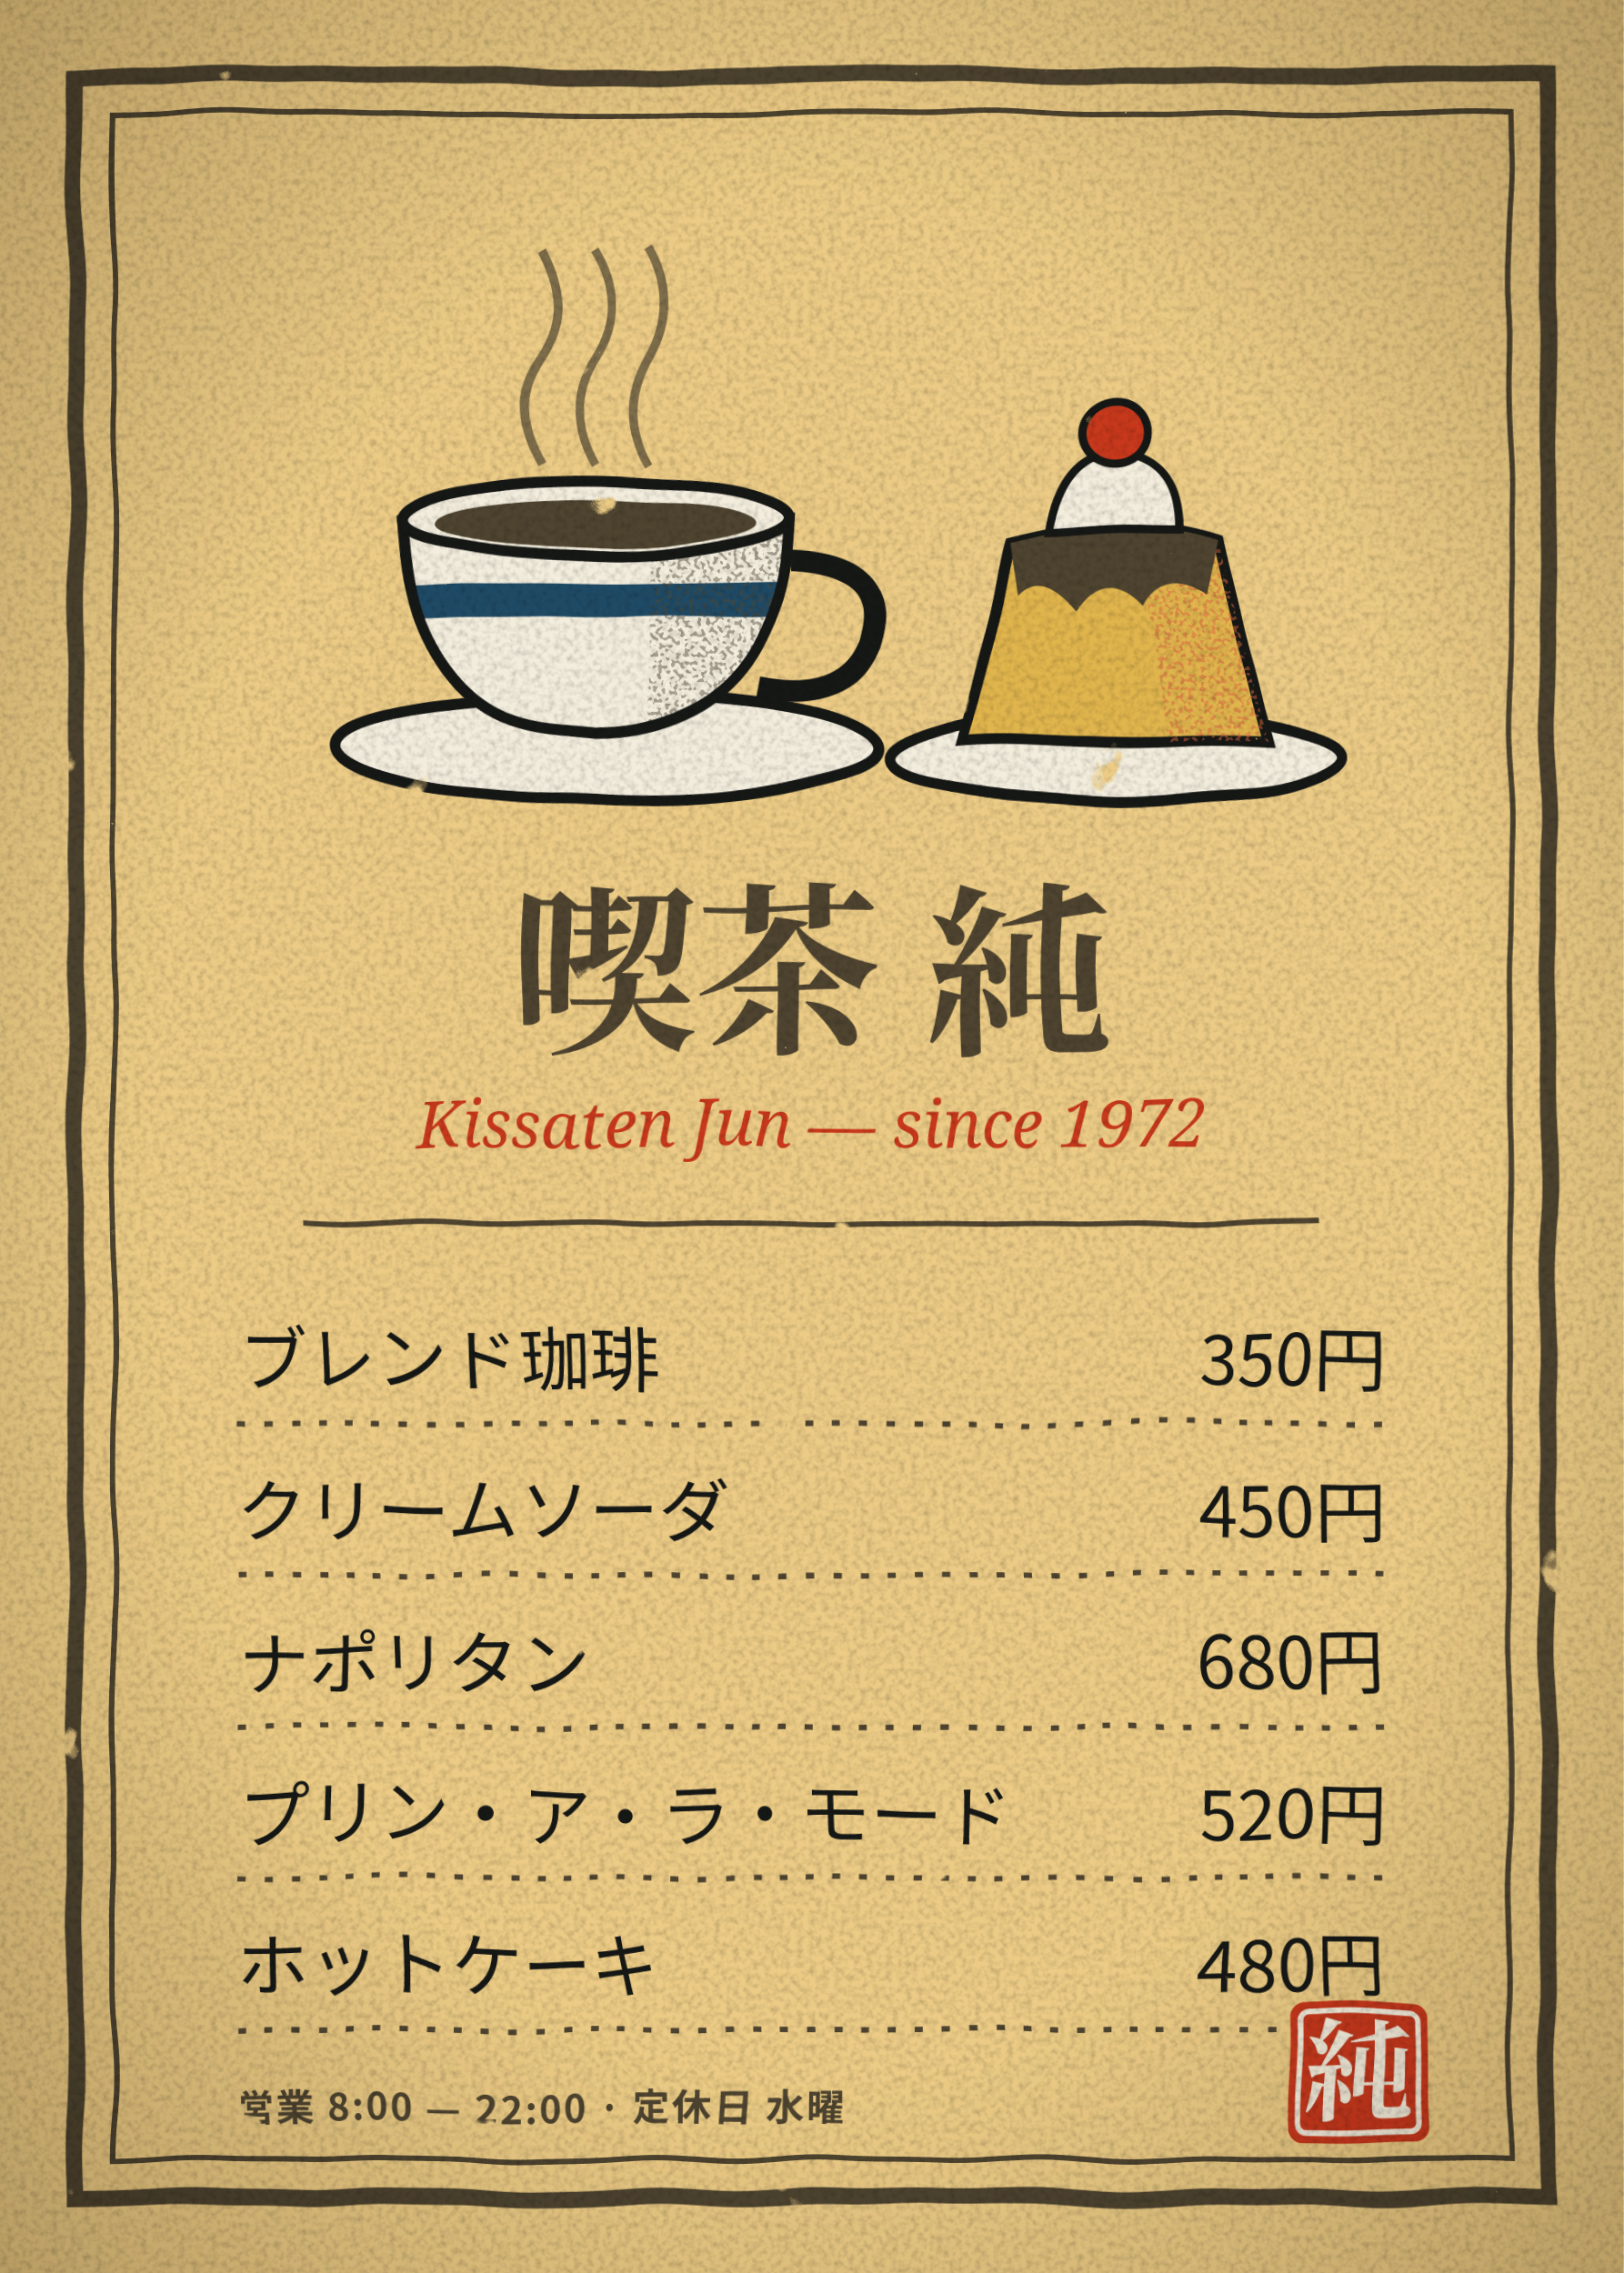
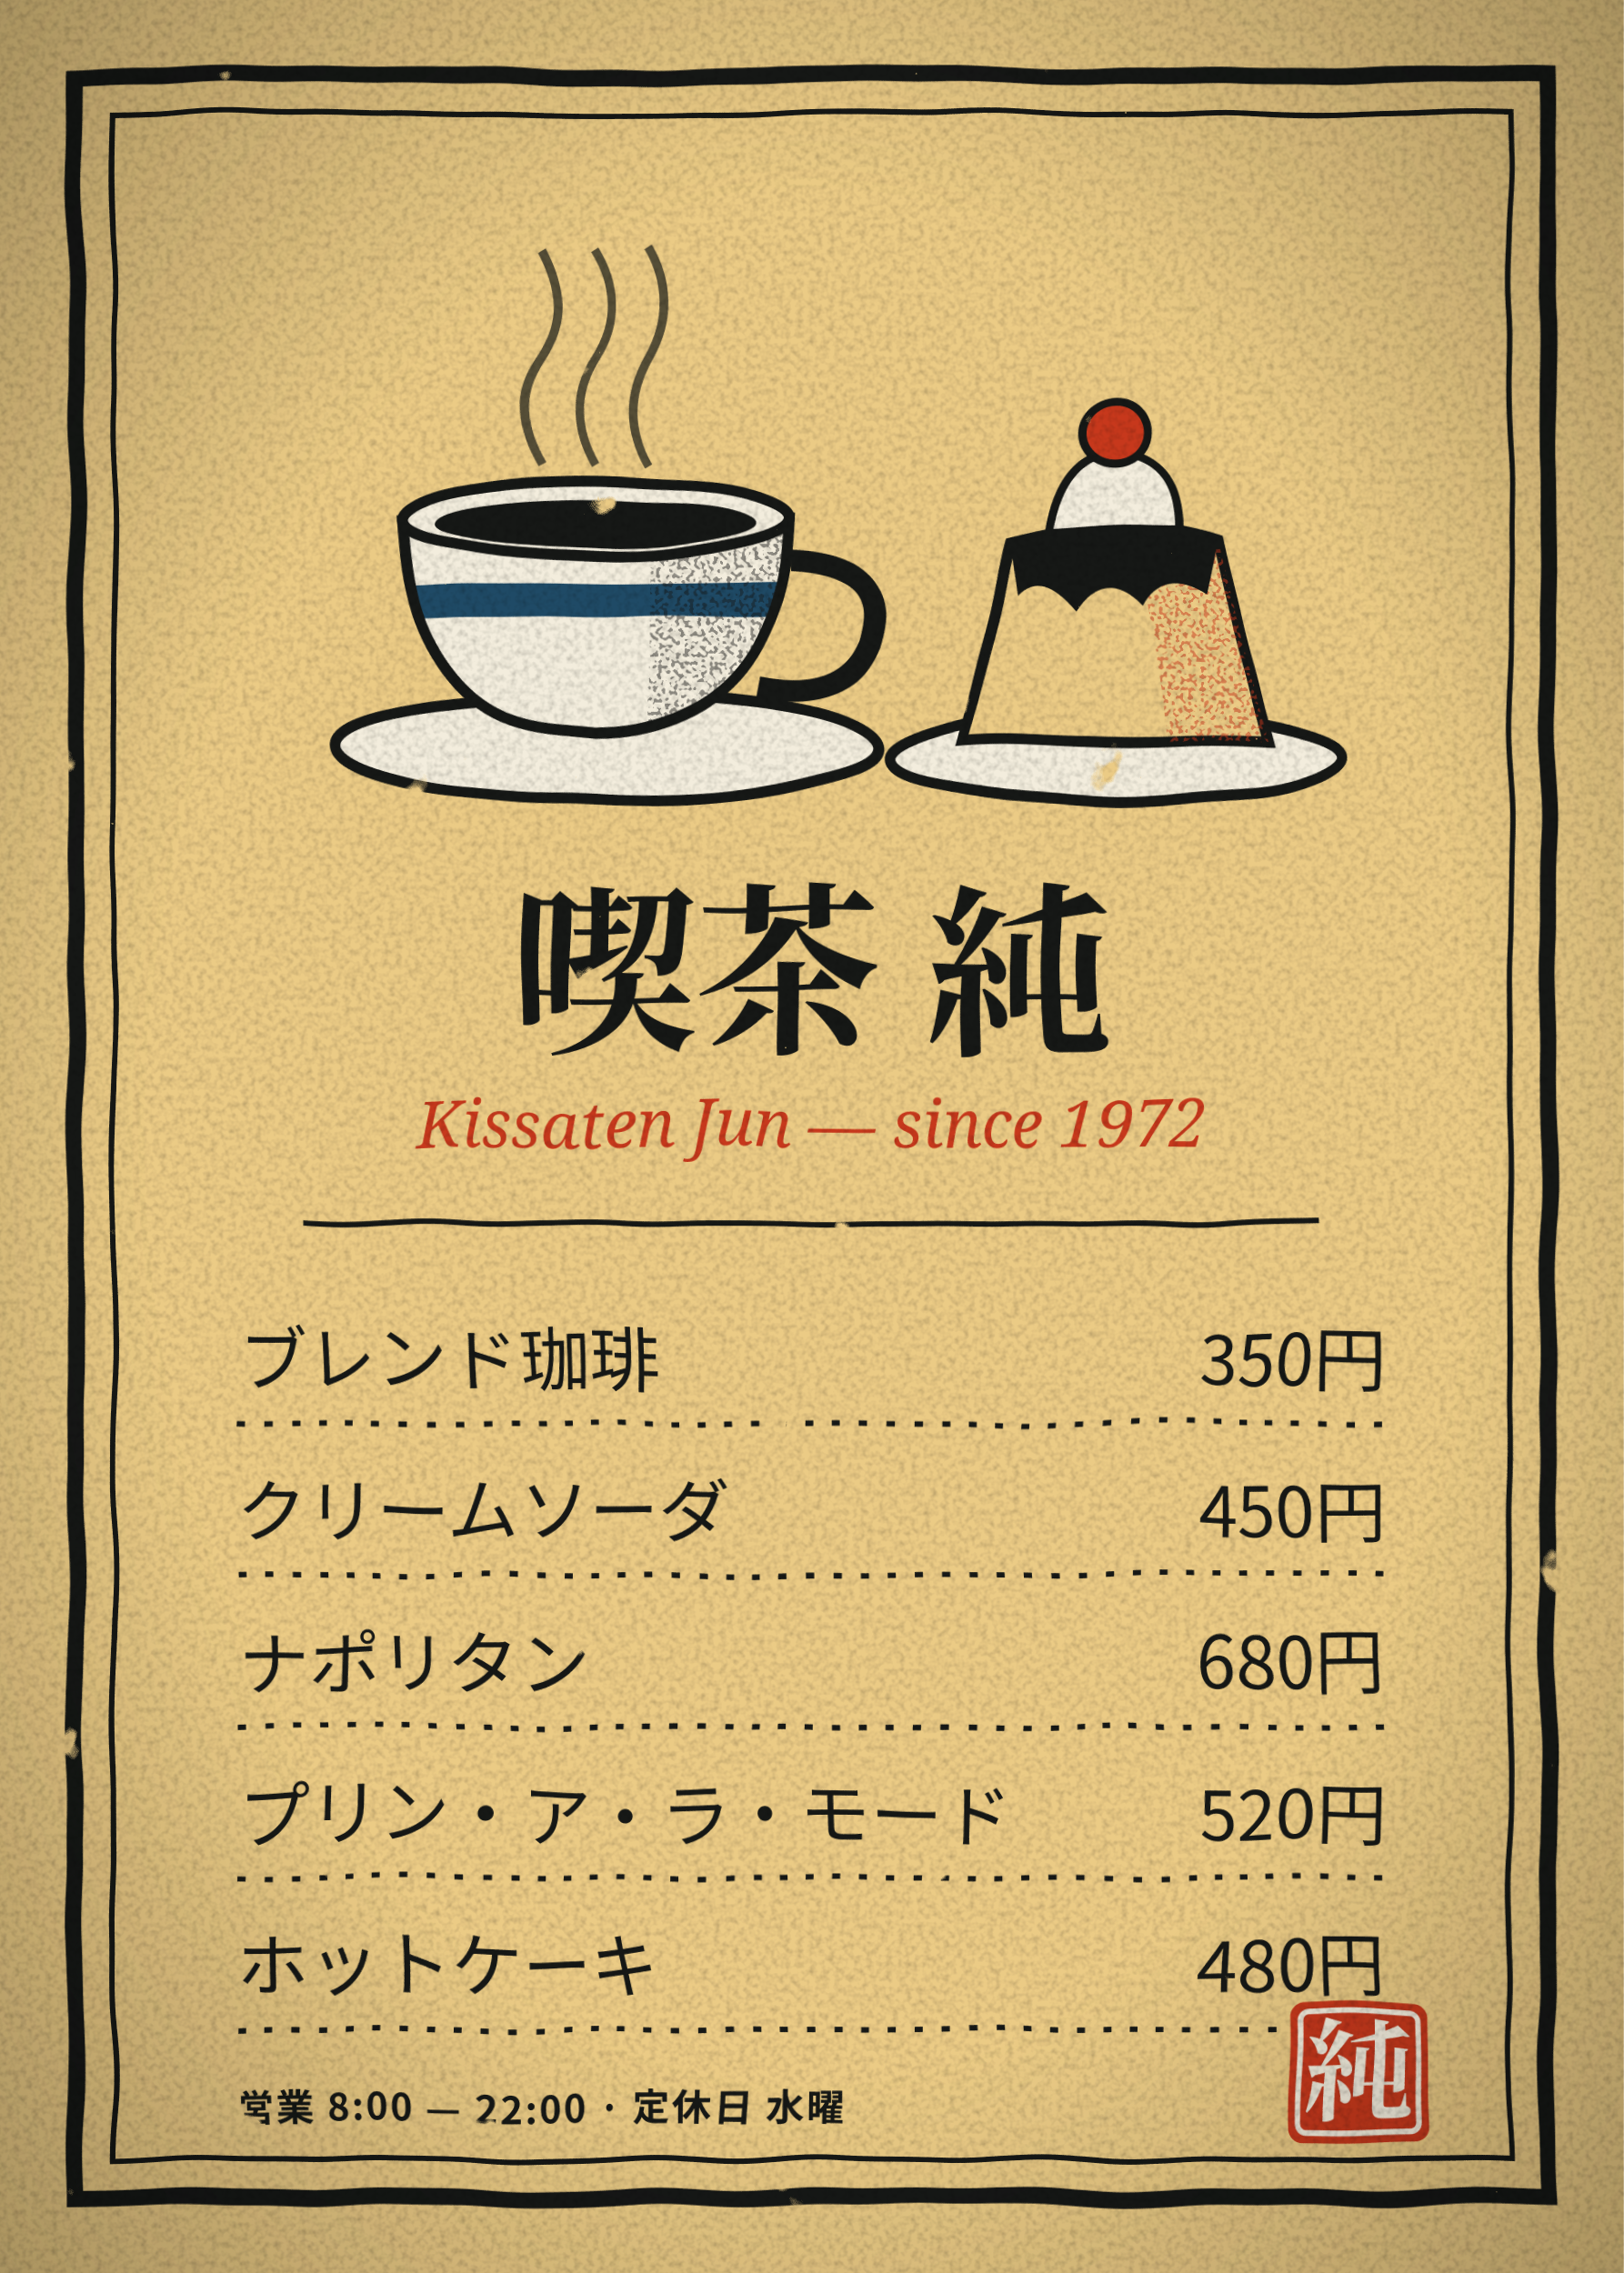
<svg xmlns="http://www.w3.org/2000/svg" width="300" height="420" viewBox="0 0 300 420" role="img">
  <defs>
    <filter id="jr-menu-ink" filterUnits="userSpaceOnUse" x="0" y="0" width="300" height="420" color-interpolation-filters="sRGB">
      <feTurbulence type="fractalNoise" baseFrequency="0.035" numOctaves="2" seed="71" result="warp" />
      <feDisplacementMap in="SourceGraphic" in2="warp" scale="2.2" xChannelSelector="R" yChannelSelector="G" result="wobbled" />
      <feTurbulence type="fractalNoise" baseFrequency="0.7" numOctaves="1" seed="78" result="speckNoise" />
      <feColorMatrix in="speckNoise" type="matrix" values="0 0 0 0 0  0 0 0 0 0  0 0 0 0 0  -30 0 0 0 25.425" result="keepSpeck" />
      <feTurbulence type="fractalNoise" baseFrequency="0.06" numOctaves="4" seed="82" result="scuffNoise" />
      <feColorMatrix in="scuffNoise" type="matrix" values="0 0 0 0 0  0 0 0 0 0  0 0 0 0 0  -24 0 0 0 19.86" result="keepScuff" />
      <feComposite in="keepSpeck" in2="keepScuff" operator="in" result="keep" />
      <feComposite in="wobbled" in2="keep" operator="in" />
    </filter>
    <filter id="jr-menu-grain" filterUnits="userSpaceOnUse" x="0" y="0" width="300" height="420">
      <feTurbulence type="fractalNoise" baseFrequency="0.85" numOctaves="2" seed="74" />
      <feColorMatrix type="matrix" values="1.3 0 0 0 0.2  1.3 0 0 0 0.2  1.3 0 0 0 0.2  0 0 0 0 0.45" />
    </filter>
    <radialGradient id="jr-menu-age" r="75%">
-       <stop offset="55%" stop-color="#4e4430" stop-opacity="0" />
-       <stop offset="100%" stop-color="#4e4430" stop-opacity="0.35" />
+       <stop offset="55%" stop-color="#161816" stop-opacity="0" />
+       <stop offset="100%" stop-color="#161816" stop-opacity="0.35" />
    </radialGradient>
    <clipPath id="jr-menu-cup">
      <path d="M74 96 H146 Q144 134 110 136 Q76 134 74 96Z" />
    </clipPath>
    <filter id="jr-menu-st" x="0" y="0" width="100%" height="100%">
      <feTurbulence type="fractalNoise" baseFrequency="1.3" numOctaves="1" seed="6" result="n" />
      <feColorMatrix in="n" type="matrix" values="0 0 0 0 0  0 0 0 0 0  0 0 0 0 0  30 0 0 0 -16.296" result="m" />
      <feComposite in="SourceGraphic" in2="m" operator="in" />
    </filter>
  </defs>
  <rect width="300" height="420" fill="#ebcb85" />
  <g filter="url(#jr-menu-ink)">
-     <rect x="14" y="14" width="272" height="392" fill="none" stroke="#4e4430" stroke-width="3" />
-     <rect x="21" y="21" width="258" height="378" fill="none" stroke="#4e4430" stroke-width="1" />
-     <path d="M100 86 q-6 -10 0 -20 t0 -20" stroke="#4e4430" stroke-width="1.6" fill="none" opacity="0.7" />
-     <path d="M110 86 q-6 -10 0 -20 t0 -20" stroke="#4e4430" stroke-width="1.6" fill="none" opacity="0.7" />
-     <path d="M120 86 q-6 -10 0 -20 t0 -20" stroke="#4e4430" stroke-width="1.6" fill="none" opacity="0.7" />
+     <rect x="14" y="14" width="272" height="392" fill="none" stroke="#161816" stroke-width="3" />
+     <rect x="21" y="21" width="258" height="378" fill="none" stroke="#161816" stroke-width="1" />
+     <path d="M100 86 q-6 -10 0 -20 t0 -20" stroke="#161816" stroke-width="1.6" fill="none" opacity="0.7" />
+     <path d="M110 86 q-6 -10 0 -20 t0 -20" stroke="#161816" stroke-width="1.6" fill="none" opacity="0.7" />
+     <path d="M120 86 q-6 -10 0 -20 t0 -20" stroke="#161816" stroke-width="1.6" fill="none" opacity="0.7" />
    <ellipse cx="112" cy="138" rx="50" ry="10" fill="#f3eddd" stroke="#161816" stroke-width="2" />
    <path d="M146 104 Q166 104 161 119 Q156 130 140 127" stroke="#161816" stroke-width="4" fill="none" />
    <path d="M74 96 H146 Q144 134 110 136 Q76 134 74 96Z" fill="#f3eddd" />
    <g clip-path="url(#jr-menu-cup)">
      <rect x="70" y="108" width="80" height="6" fill="#1f4a66" />
-       <rect x="120" y="96" width="30" height="42" fill="#4e4430" opacity="0.45" filter="url(#jr-menu-st)" />
+       <rect x="120" y="96" width="30" height="42" fill="#161816" opacity="0.45" filter="url(#jr-menu-st)" />
    </g>
    <path d="M74 96 H146 Q144 134 110 136 Q76 134 74 96Z" fill="none" stroke="#161816" stroke-width="2" />
    <ellipse cx="110" cy="96" rx="36" ry="7" fill="#f3eddd" stroke="#161816" stroke-width="2" />
-     <ellipse cx="110" cy="97" rx="30" ry="4.5" fill="#4e4430" />
+     <ellipse cx="110" cy="97" rx="30" ry="4.5" fill="#161816" />
    <ellipse cx="206" cy="140" rx="42" ry="8" fill="#f3eddd" stroke="#161816" stroke-width="2" />
-     <path d="M178 137 L187 100 Q206 94 225 100 L234 137Z" fill="#e0b54d" stroke="#161816" stroke-width="2" />
-     <path d="M210 100 L216 137 H234 L225 100Z" fill="#d9663f" opacity="0.5" filter="url(#jr-menu-st)" />
-     <path d="M187 100 Q206 94 225 100 L223 110 Q215 105 211 112 Q205 105 199 113 Q193 105 188 110Z" fill="#4e4430" />
+     <path d="M178 137 L187 100 Q206 94 225 100 L234 137Z" fill="#ebcb85" stroke="#161816" stroke-width="2" />
+     <path d="M210 100 L216 137 H234 L225 100Z" fill="#c7381c" opacity="0.5" filter="url(#jr-menu-st)" />
+     <path d="M187 100 Q206 94 225 100 L223 110 Q215 105 211 112 Q205 105 199 113 Q193 105 188 110Z" fill="#161816" />
    <path d="M194 98 Q196 84 206 84 Q218 84 218 98Z" fill="#f3eddd" stroke="#161816" stroke-width="1.5" />
    <circle cx="206" cy="80" r="6" fill="#c7381c" stroke="#161816" stroke-width="1.5" />
-     <text x="150" y="192" text-anchor="middle" font-family="'Hiragino Mincho ProN','Noto Serif JP','Noto Serif CJK JP','Yu Mincho',serif" font-weight="900" font-size="34" fill="#4e4430">喫茶 純</text>
+     <text x="150" y="192" text-anchor="middle" font-family="'Hiragino Mincho ProN','Noto Serif JP','Noto Serif CJK JP','Yu Mincho',serif" font-weight="900" font-size="34" fill="#161816">喫茶 純</text>
    <text x="150" y="212" text-anchor="middle" font-family="Georgia,serif" font-style="italic" font-size="12" fill="#c7381c">Kissaten Jun — since 1972</text>
-     <line x1="56" y1="226" x2="244" y2="226" stroke="#4e4430" />
+     <line x1="56" y1="226" x2="244" y2="226" stroke="#161816" />
    <g font-family="'Hiragino Sans','Noto Sans JP','Noto Sans CJK JP','Yu Gothic',sans-serif" font-size="13" fill="#161816">
      <text x="44" y="256">ブレンド珈琲</text>
      <text x="256" y="256" text-anchor="end">350円</text>
-       <line x1="44" y1="263" x2="256" y2="263" stroke="#4e4430" stroke-dasharray="1.5 3.5" />
+       <line x1="44" y1="263" x2="256" y2="263" stroke="#161816" stroke-dasharray="1.5 3.5" />
    </g>
    <g font-family="'Hiragino Sans','Noto Sans JP','Noto Sans CJK JP','Yu Gothic',sans-serif" font-size="13" fill="#161816">
      <text x="44" y="284">クリームソーダ</text>
      <text x="256" y="284" text-anchor="end">450円</text>
-       <line x1="44" y1="291" x2="256" y2="291" stroke="#4e4430" stroke-dasharray="1.5 3.5" />
+       <line x1="44" y1="291" x2="256" y2="291" stroke="#161816" stroke-dasharray="1.5 3.5" />
    </g>
    <g font-family="'Hiragino Sans','Noto Sans JP','Noto Sans CJK JP','Yu Gothic',sans-serif" font-size="13" fill="#161816">
      <text x="44" y="312">ナポリタン</text>
      <text x="256" y="312" text-anchor="end">680円</text>
-       <line x1="44" y1="319" x2="256" y2="319" stroke="#4e4430" stroke-dasharray="1.5 3.5" />
+       <line x1="44" y1="319" x2="256" y2="319" stroke="#161816" stroke-dasharray="1.5 3.5" />
    </g>
    <g font-family="'Hiragino Sans','Noto Sans JP','Noto Sans CJK JP','Yu Gothic',sans-serif" font-size="13" fill="#161816">
      <text x="44" y="340">プリン・ア・ラ・モード</text>
      <text x="256" y="340" text-anchor="end">520円</text>
-       <line x1="44" y1="347" x2="256" y2="347" stroke="#4e4430" stroke-dasharray="1.5 3.5" />
+       <line x1="44" y1="347" x2="256" y2="347" stroke="#161816" stroke-dasharray="1.5 3.5" />
    </g>
    <g font-family="'Hiragino Sans','Noto Sans JP','Noto Sans CJK JP','Yu Gothic',sans-serif" font-size="13" fill="#161816">
      <text x="44" y="368">ホットケーキ</text>
      <text x="256" y="368" text-anchor="end">480円</text>
-       <line x1="44" y1="375" x2="256" y2="375" stroke="#4e4430" stroke-dasharray="1.5 3.5" />
+       <line x1="44" y1="375" x2="256" y2="375" stroke="#161816" stroke-dasharray="1.5 3.5" />
    </g>
-     <text x="44" y="392" font-size="7" fill="#4e4430" font-family="'Hiragino Sans','Noto Sans JP','Noto Sans CJK JP','Yu Gothic',sans-serif" font-weight="700" text-anchor="start" letter-spacing="0.4">
+     <text x="44" y="392" font-size="7" fill="#161816" font-family="'Hiragino Sans','Noto Sans JP','Noto Sans CJK JP','Yu Gothic',sans-serif" font-weight="700" text-anchor="start" letter-spacing="0.4">
      <tspan x="44" dy="0">営業 8:00 — 22:00 · 定休日 水曜</tspan>
    </text>
    <g>
      <rect x="238" y="370" width="26" height="26" rx="2.6" fill="#c7381c" />
      <rect x="239.82" y="371.82" width="22.36" height="22.36" rx="1.56" fill="none" stroke="#f3eddd" stroke-width="1.04" />
      <text x="251" y="390.301" text-anchor="middle" font-size="20.28" font-family="'Hiragino Mincho ProN','Noto Serif JP','Noto Serif CJK JP','Yu Mincho',serif" font-weight="900" fill="#f3eddd">純</text>
    </g>
  </g>
  <rect width="300" height="420" fill="url(#jr-menu-age)" style="mix-blend-mode:multiply" />
  <rect width="300" height="420" filter="url(#jr-menu-grain)" style="mix-blend-mode:multiply" />
</svg>
